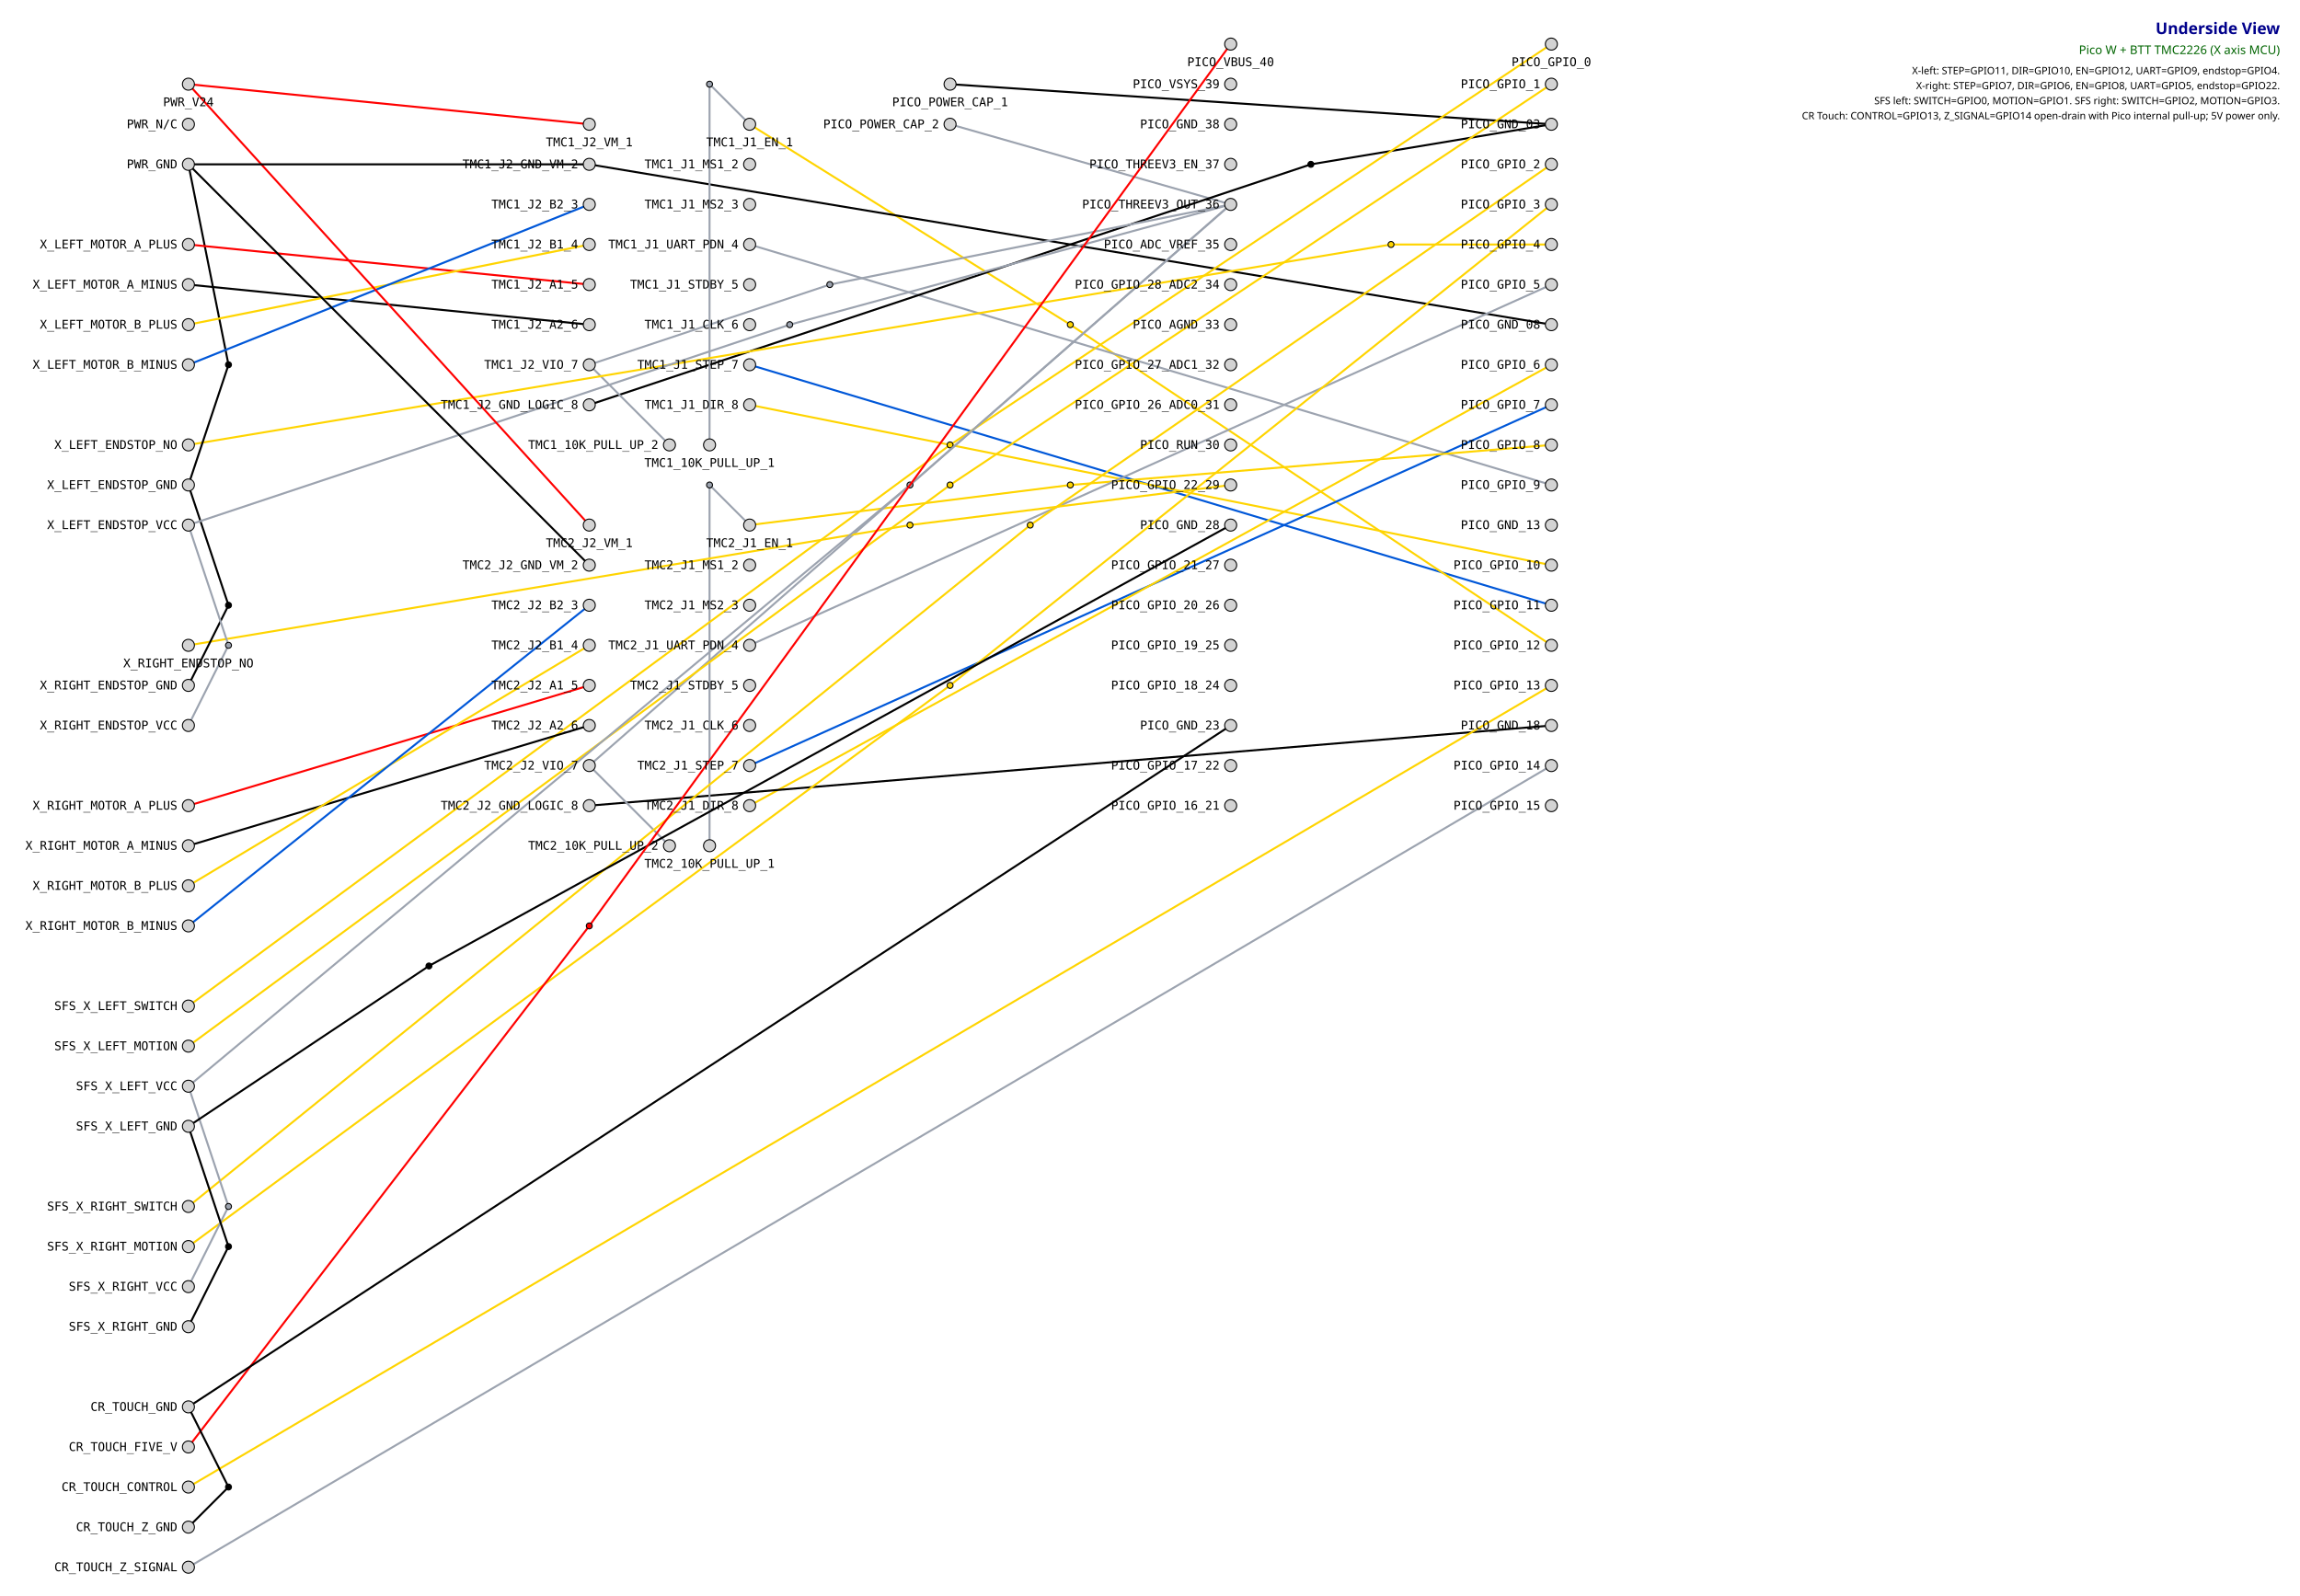
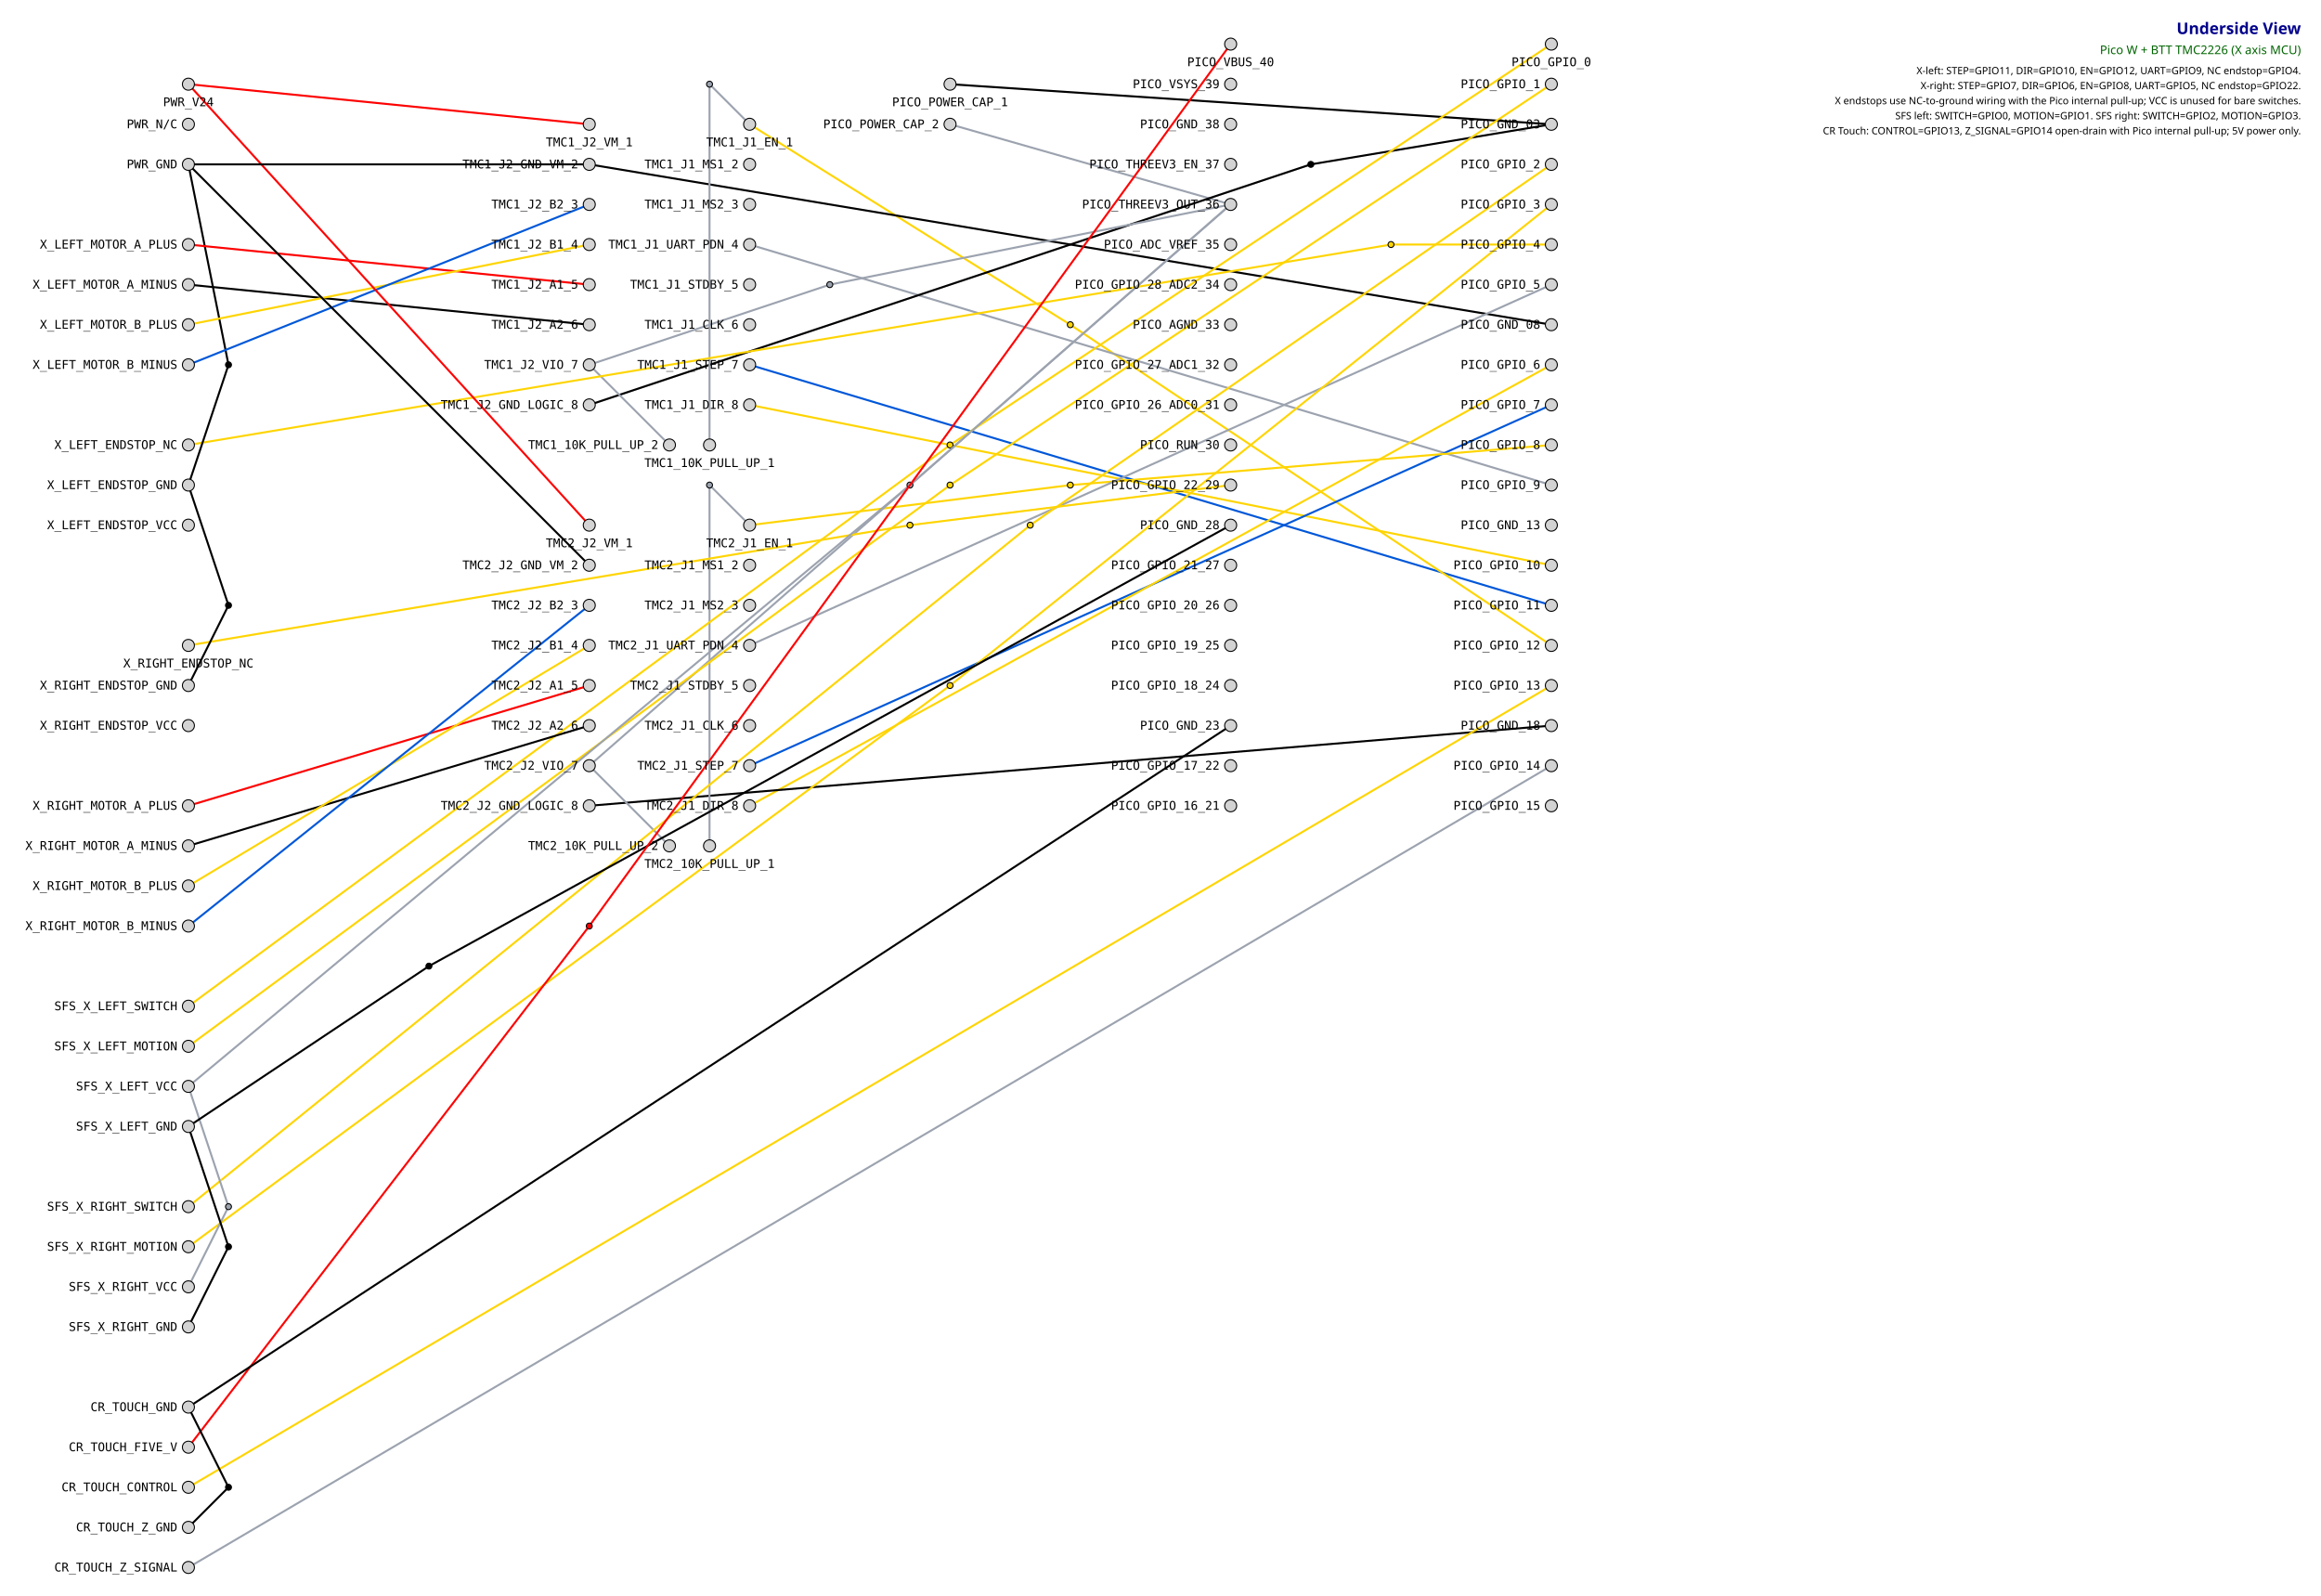
- <svg xmlns="http://www.w3.org/2000/svg" viewBox="-128 -4 2295 1592" width="100%" height="100%">
+ <svg xmlns="http://www.w3.org/2000/svg" viewBox="-128 -4 2316 1592" width="100%" height="100%">
  <line x1="1420" y1="120" x2="820" y2="80" stroke="#000000" stroke-width="2" />
  <line x1="820" y1="120" x2="1100" y2="200" stroke="#9ca3af" stroke-width="2" />
  <line x1="1420" y1="600" x2="620" y2="360" stroke="#0057d8" stroke-width="2" />
  <line x1="1420" y1="560" x2="620" y2="400" stroke="#ffd400" stroke-width="2" />
  <line x1="1420" y1="640" x2="940" y2="320" stroke="#ffd400" stroke-width="2" />
  <line x1="940" y1="320" x2="620" y2="120" stroke="#ffd400" stroke-width="2" />
  <circle cx="940" cy="320" r="3" fill="#ffd400" stroke="black" stroke-width="1" />
  <line x1="1420" y1="480" x2="620" y2="240" stroke="#9ca3af" stroke-width="2" />
  <line x1="1420" y1="120" x2="1180" y2="160" stroke="#000000" stroke-width="2" />
  <line x1="1180" y1="160" x2="460" y2="400" stroke="#000000" stroke-width="2" />
  <circle cx="1180" cy="160" r="3" fill="#000000" stroke="black" stroke-width="1" />
  <line x1="1420" y1="320" x2="460" y2="160" stroke="#000000" stroke-width="2" />
  <line x1="1100" y1="200" x2="700" y2="280" stroke="#9ca3af" stroke-width="2" />
  <line x1="700" y1="280" x2="460" y2="360" stroke="#9ca3af" stroke-width="2" />
  <circle cx="700" cy="280" r="3" fill="#9ca3af" stroke="black" stroke-width="1" />
  <line x1="460" y1="360" x2="540" y2="440" stroke="#9ca3af" stroke-width="2" />
  <line x1="580" y1="440" x2="580" y2="80" stroke="#9ca3af" stroke-width="2" />
  <line x1="580" y1="80" x2="620" y2="120" stroke="#9ca3af" stroke-width="2" />
  <circle cx="580" cy="80" r="3" fill="#9ca3af" stroke="black" stroke-width="1" />
  <line x1="1420" y1="400" x2="620" y2="760" stroke="#0057d8" stroke-width="2" />
  <line x1="1420" y1="360" x2="620" y2="800" stroke="#ffd400" stroke-width="2" />
  <line x1="1420" y1="440" x2="940" y2="480" stroke="#ffd400" stroke-width="2" />
  <line x1="940" y1="480" x2="620" y2="520" stroke="#ffd400" stroke-width="2" />
  <circle cx="940" cy="480" r="3" fill="#ffd400" stroke="black" stroke-width="1" />
  <line x1="1420" y1="280" x2="620" y2="640" stroke="#9ca3af" stroke-width="2" />
  <line x1="1420" y1="720" x2="460" y2="800" stroke="#000000" stroke-width="2" />
  <line x1="1100" y1="200" x2="460" y2="760" stroke="#9ca3af" stroke-width="2" />
  <line x1="460" y1="760" x2="540" y2="840" stroke="#9ca3af" stroke-width="2" />
  <line x1="580" y1="840" x2="580" y2="480" stroke="#9ca3af" stroke-width="2" />
  <line x1="580" y1="480" x2="620" y2="520" stroke="#9ca3af" stroke-width="2" />
  <circle cx="580" cy="480" r="3" fill="#9ca3af" stroke="black" stroke-width="1" />
  <line x1="1420" y1="240" x2="1260" y2="240" stroke="#ffd400" stroke-width="2" />
  <line x1="1260" y1="240" x2="60" y2="440" stroke="#ffd400" stroke-width="2" />
  <circle cx="1260" cy="240" r="3" fill="#ffd400" stroke="black" stroke-width="1" />
  <line x1="1100" y1="480" x2="780" y2="520" stroke="#ffd400" stroke-width="2" />
  <line x1="780" y1="520" x2="60" y2="640" stroke="#ffd400" stroke-width="2" />
  <circle cx="780" cy="520" r="3" fill="#ffd400" stroke="black" stroke-width="1" />
  <line x1="60" y1="160" x2="100" y2="360" stroke="#000000" stroke-width="2" />
  <line x1="100" y1="360" x2="60" y2="480" stroke="#000000" stroke-width="2" />
  <circle cx="100" cy="360" r="3" fill="#000000" stroke="black" stroke-width="1" />
  <line x1="60" y1="480" x2="100" y2="600" stroke="#000000" stroke-width="2" />
  <line x1="100" y1="600" x2="60" y2="680" stroke="#000000" stroke-width="2" />
  <circle cx="100" cy="600" r="3" fill="#000000" stroke="black" stroke-width="1" />
-   <line x1="60" y1="520" x2="660" y2="320" stroke="#9ca3af" stroke-width="2" />
-   <line x1="660" y1="320" x2="1100" y2="200" stroke="#9ca3af" stroke-width="2" />
-   <circle cx="660" cy="320" r="3" fill="#9ca3af" stroke="black" stroke-width="1" />
-   <line x1="60" y1="720" x2="100" y2="640" stroke="#9ca3af" stroke-width="2" />
-   <line x1="100" y1="640" x2="60" y2="520" stroke="#9ca3af" stroke-width="2" />
-   <circle cx="100" cy="640" r="3" fill="#9ca3af" stroke="black" stroke-width="1" />
  <line x1="1420" y1="40" x2="820" y2="440" stroke="#ffd400" stroke-width="2" />
  <line x1="820" y1="440" x2="60" y2="1000" stroke="#ffd400" stroke-width="2" />
  <circle cx="820" cy="440" r="3" fill="#ffd400" stroke="black" stroke-width="1" />
  <line x1="1420" y1="80" x2="820" y2="480" stroke="#ffd400" stroke-width="2" />
  <line x1="820" y1="480" x2="60" y2="1040" stroke="#ffd400" stroke-width="2" />
  <circle cx="820" cy="480" r="3" fill="#ffd400" stroke="black" stroke-width="1" />
  <line x1="1420" y1="160" x2="900" y2="520" stroke="#ffd400" stroke-width="2" />
  <line x1="900" y1="520" x2="60" y2="1200" stroke="#ffd400" stroke-width="2" />
  <circle cx="900" cy="520" r="3" fill="#ffd400" stroke="black" stroke-width="1" />
  <line x1="1420" y1="200" x2="820" y2="680" stroke="#ffd400" stroke-width="2" />
  <line x1="820" y1="680" x2="60" y2="1240" stroke="#ffd400" stroke-width="2" />
  <circle cx="820" cy="680" r="3" fill="#ffd400" stroke="black" stroke-width="1" />
  <line x1="1100" y1="200" x2="780" y2="480" stroke="#9ca3af" stroke-width="2" />
  <line x1="780" y1="480" x2="60" y2="1080" stroke="#9ca3af" stroke-width="2" />
  <circle cx="780" cy="480" r="3" fill="#9ca3af" stroke="black" stroke-width="1" />
  <line x1="60" y1="1280" x2="100" y2="1200" stroke="#9ca3af" stroke-width="2" />
  <line x1="100" y1="1200" x2="60" y2="1080" stroke="#9ca3af" stroke-width="2" />
  <circle cx="100" cy="1200" r="3" fill="#9ca3af" stroke="black" stroke-width="1" />
  <line x1="1100" y1="520" x2="300" y2="960" stroke="#000000" stroke-width="2" />
  <line x1="300" y1="960" x2="60" y2="1120" stroke="#000000" stroke-width="2" />
  <circle cx="300" cy="960" r="3" fill="#000000" stroke="black" stroke-width="1" />
  <line x1="60" y1="1320" x2="100" y2="1240" stroke="#000000" stroke-width="2" />
  <line x1="100" y1="1240" x2="60" y2="1120" stroke="#000000" stroke-width="2" />
  <circle cx="100" cy="1240" r="3" fill="#000000" stroke="black" stroke-width="1" />
  <line x1="1420" y1="680" x2="60" y2="1480" stroke="#ffd400" stroke-width="2" />
  <line x1="1420" y1="760" x2="60" y2="1560" stroke="#9ca3af" stroke-width="2" />
  <line x1="1100" y1="40" x2="460" y2="920" stroke="#ff0000" stroke-width="2" />
  <line x1="460" y1="920" x2="60" y2="1440" stroke="#ff0000" stroke-width="2" />
  <circle cx="460" cy="920" r="3" fill="#ff0000" stroke="black" stroke-width="1" />
  <line x1="1100" y1="720" x2="60" y2="1400" stroke="#000000" stroke-width="2" />
  <line x1="60" y1="1520" x2="100" y2="1480" stroke="#000000" stroke-width="2" />
  <line x1="100" y1="1480" x2="60" y2="1400" stroke="#000000" stroke-width="2" />
  <circle cx="100" cy="1480" r="3" fill="#000000" stroke="black" stroke-width="1" />
  <line x1="60" y1="240" x2="460" y2="280" stroke="#ff0000" stroke-width="2" />
  <line x1="60" y1="280" x2="460" y2="320" stroke="#000000" stroke-width="2" />
  <line x1="60" y1="320" x2="460" y2="240" stroke="#ffd400" stroke-width="2" />
  <line x1="60" y1="360" x2="460" y2="200" stroke="#0057d8" stroke-width="2" />
  <line x1="60" y1="800" x2="460" y2="680" stroke="#ff0000" stroke-width="2" />
  <line x1="60" y1="840" x2="460" y2="720" stroke="#000000" stroke-width="2" />
  <line x1="60" y1="880" x2="460" y2="640" stroke="#ffd400" stroke-width="2" />
  <line x1="60" y1="920" x2="460" y2="600" stroke="#0057d8" stroke-width="2" />
  <line x1="60" y1="80" x2="460" y2="120" stroke="#ff0000" stroke-width="2" />
  <line x1="60" y1="80" x2="460" y2="520" stroke="#ff0000" stroke-width="2" />
  <line x1="60" y1="160" x2="460" y2="160" stroke="#000000" stroke-width="2" />
  <line x1="60" y1="160" x2="460" y2="560" stroke="#000000" stroke-width="2" />
  <circle cx="1420" cy="40" r="6" fill="lightgray" stroke="black" />
  <text x="1420" y="62" font-size="12px" font-family="monospace" text-anchor="middle">PICO_GPIO_0</text>
  <circle cx="1420" cy="80" r="6" fill="lightgray" stroke="black" />
  <text x="1409" y="84" font-size="12px" font-family="monospace" text-anchor="end">PICO_GPIO_1</text>
  <circle cx="1420" cy="120" r="6" fill="lightgray" stroke="black" />
  <text x="1409" y="124" font-size="12px" font-family="monospace" text-anchor="end">PICO_GND_03</text>
  <circle cx="1420" cy="160" r="6" fill="lightgray" stroke="black" />
  <text x="1409" y="164" font-size="12px" font-family="monospace" text-anchor="end">PICO_GPIO_2</text>
  <circle cx="1420" cy="200" r="6" fill="lightgray" stroke="black" />
  <text x="1409" y="204" font-size="12px" font-family="monospace" text-anchor="end">PICO_GPIO_3</text>
  <circle cx="1420" cy="240" r="6" fill="lightgray" stroke="black" />
  <text x="1409" y="244" font-size="12px" font-family="monospace" text-anchor="end">PICO_GPIO_4</text>
  <circle cx="1420" cy="280" r="6" fill="lightgray" stroke="black" />
  <text x="1409" y="284" font-size="12px" font-family="monospace" text-anchor="end">PICO_GPIO_5</text>
  <circle cx="1420" cy="320" r="6" fill="lightgray" stroke="black" />
  <text x="1409" y="324" font-size="12px" font-family="monospace" text-anchor="end">PICO_GND_08</text>
  <circle cx="1420" cy="360" r="6" fill="lightgray" stroke="black" />
  <text x="1409" y="364" font-size="12px" font-family="monospace" text-anchor="end">PICO_GPIO_6</text>
  <circle cx="1420" cy="400" r="6" fill="lightgray" stroke="black" />
  <text x="1409" y="404" font-size="12px" font-family="monospace" text-anchor="end">PICO_GPIO_7</text>
  <circle cx="1420" cy="440" r="6" fill="lightgray" stroke="black" />
  <text x="1409" y="444" font-size="12px" font-family="monospace" text-anchor="end">PICO_GPIO_8</text>
  <circle cx="1420" cy="480" r="6" fill="lightgray" stroke="black" />
  <text x="1409" y="484" font-size="12px" font-family="monospace" text-anchor="end">PICO_GPIO_9</text>
  <circle cx="1420" cy="520" r="6" fill="lightgray" stroke="black" />
  <text x="1409" y="524" font-size="12px" font-family="monospace" text-anchor="end">PICO_GND_13</text>
  <circle cx="1420" cy="560" r="6" fill="lightgray" stroke="black" />
  <text x="1409" y="564" font-size="12px" font-family="monospace" text-anchor="end">PICO_GPIO_10</text>
  <circle cx="1420" cy="600" r="6" fill="lightgray" stroke="black" />
  <text x="1409" y="604" font-size="12px" font-family="monospace" text-anchor="end">PICO_GPIO_11</text>
  <circle cx="1420" cy="640" r="6" fill="lightgray" stroke="black" />
  <text x="1409" y="644" font-size="12px" font-family="monospace" text-anchor="end">PICO_GPIO_12</text>
  <circle cx="1420" cy="680" r="6" fill="lightgray" stroke="black" />
  <text x="1409" y="684" font-size="12px" font-family="monospace" text-anchor="end">PICO_GPIO_13</text>
  <circle cx="1420" cy="720" r="6" fill="lightgray" stroke="black" />
  <text x="1409" y="724" font-size="12px" font-family="monospace" text-anchor="end">PICO_GND_18</text>
  <circle cx="1420" cy="760" r="6" fill="lightgray" stroke="black" />
  <text x="1409" y="764" font-size="12px" font-family="monospace" text-anchor="end">PICO_GPIO_14</text>
  <circle cx="1420" cy="800" r="6" fill="lightgray" stroke="black" />
  <text x="1409" y="804" font-size="12px" font-family="monospace" text-anchor="end">PICO_GPIO_15</text>
  <circle cx="1100" cy="40" r="6" fill="lightgray" stroke="black" />
  <text x="1100" y="62" font-size="12px" font-family="monospace" text-anchor="middle">PICO_VBUS_40</text>
  <circle cx="1100" cy="80" r="6" fill="lightgray" stroke="black" />
  <text x="1089" y="84" font-size="12px" font-family="monospace" text-anchor="end">PICO_VSYS_39</text>
  <circle cx="1100" cy="120" r="6" fill="lightgray" stroke="black" />
  <text x="1089" y="124" font-size="12px" font-family="monospace" text-anchor="end">PICO_GND_38</text>
  <circle cx="1100" cy="160" r="6" fill="lightgray" stroke="black" />
  <text x="1089" y="164" font-size="12px" font-family="monospace" text-anchor="end">PICO_THREEV3_EN_37</text>
  <circle cx="1100" cy="200" r="6" fill="lightgray" stroke="black" />
  <text x="1089" y="204" font-size="12px" font-family="monospace" text-anchor="end">PICO_THREEV3_OUT_36</text>
  <circle cx="1100" cy="240" r="6" fill="lightgray" stroke="black" />
  <text x="1089" y="244" font-size="12px" font-family="monospace" text-anchor="end">PICO_ADC_VREF_35</text>
  <circle cx="1100" cy="280" r="6" fill="lightgray" stroke="black" />
  <text x="1089" y="284" font-size="12px" font-family="monospace" text-anchor="end">PICO_GPIO_28_ADC2_34</text>
  <circle cx="1100" cy="320" r="6" fill="lightgray" stroke="black" />
  <text x="1089" y="324" font-size="12px" font-family="monospace" text-anchor="end">PICO_AGND_33</text>
  <circle cx="1100" cy="360" r="6" fill="lightgray" stroke="black" />
  <text x="1089" y="364" font-size="12px" font-family="monospace" text-anchor="end">PICO_GPIO_27_ADC1_32</text>
  <circle cx="1100" cy="400" r="6" fill="lightgray" stroke="black" />
  <text x="1089" y="404" font-size="12px" font-family="monospace" text-anchor="end">PICO_GPIO_26_ADC0_31</text>
  <circle cx="1100" cy="440" r="6" fill="lightgray" stroke="black" />
  <text x="1089" y="444" font-size="12px" font-family="monospace" text-anchor="end">PICO_RUN_30</text>
  <circle cx="1100" cy="480" r="6" fill="lightgray" stroke="black" />
  <text x="1089" y="484" font-size="12px" font-family="monospace" text-anchor="end">PICO_GPIO_22_29</text>
  <circle cx="1100" cy="520" r="6" fill="lightgray" stroke="black" />
  <text x="1089" y="524" font-size="12px" font-family="monospace" text-anchor="end">PICO_GND_28</text>
  <circle cx="1100" cy="560" r="6" fill="lightgray" stroke="black" />
  <text x="1089" y="564" font-size="12px" font-family="monospace" text-anchor="end">PICO_GPIO_21_27</text>
  <circle cx="1100" cy="600" r="6" fill="lightgray" stroke="black" />
  <text x="1089" y="604" font-size="12px" font-family="monospace" text-anchor="end">PICO_GPIO_20_26</text>
  <circle cx="1100" cy="640" r="6" fill="lightgray" stroke="black" />
  <text x="1089" y="644" font-size="12px" font-family="monospace" text-anchor="end">PICO_GPIO_19_25</text>
  <circle cx="1100" cy="680" r="6" fill="lightgray" stroke="black" />
  <text x="1089" y="684" font-size="12px" font-family="monospace" text-anchor="end">PICO_GPIO_18_24</text>
  <circle cx="1100" cy="720" r="6" fill="lightgray" stroke="black" />
  <text x="1089" y="724" font-size="12px" font-family="monospace" text-anchor="end">PICO_GND_23</text>
  <circle cx="1100" cy="760" r="6" fill="lightgray" stroke="black" />
  <text x="1089" y="764" font-size="12px" font-family="monospace" text-anchor="end">PICO_GPIO_17_22</text>
  <circle cx="1100" cy="800" r="6" fill="lightgray" stroke="black" />
  <text x="1089" y="804" font-size="12px" font-family="monospace" text-anchor="end">PICO_GPIO_16_21</text>
  <circle cx="620" cy="120" r="6" fill="lightgray" stroke="black" />
  <text x="620" y="142" font-size="12px" font-family="monospace" text-anchor="middle">TMC1_J1_EN_1</text>
  <circle cx="620" cy="160" r="6" fill="lightgray" stroke="black" />
  <text x="609" y="164" font-size="12px" font-family="monospace" text-anchor="end">TMC1_J1_MS1_2</text>
  <circle cx="620" cy="200" r="6" fill="lightgray" stroke="black" />
  <text x="609" y="204" font-size="12px" font-family="monospace" text-anchor="end">TMC1_J1_MS2_3</text>
  <circle cx="620" cy="240" r="6" fill="lightgray" stroke="black" />
  <text x="609" y="244" font-size="12px" font-family="monospace" text-anchor="end">TMC1_J1_UART_PDN_4</text>
  <circle cx="620" cy="280" r="6" fill="lightgray" stroke="black" />
  <text x="609" y="284" font-size="12px" font-family="monospace" text-anchor="end">TMC1_J1_STDBY_5</text>
  <circle cx="620" cy="320" r="6" fill="lightgray" stroke="black" />
  <text x="609" y="324" font-size="12px" font-family="monospace" text-anchor="end">TMC1_J1_CLK_6</text>
  <circle cx="620" cy="360" r="6" fill="lightgray" stroke="black" />
  <text x="609" y="364" font-size="12px" font-family="monospace" text-anchor="end">TMC1_J1_STEP_7</text>
  <circle cx="620" cy="400" r="6" fill="lightgray" stroke="black" />
  <text x="609" y="404" font-size="12px" font-family="monospace" text-anchor="end">TMC1_J1_DIR_8</text>
  <circle cx="460" cy="120" r="6" fill="lightgray" stroke="black" />
  <text x="460" y="142" font-size="12px" font-family="monospace" text-anchor="middle">TMC1_J2_VM_1</text>
  <circle cx="460" cy="160" r="6" fill="lightgray" stroke="black" />
  <text x="449" y="164" font-size="12px" font-family="monospace" text-anchor="end">TMC1_J2_GND_VM_2</text>
  <circle cx="460" cy="200" r="6" fill="lightgray" stroke="black" />
  <text x="449" y="204" font-size="12px" font-family="monospace" text-anchor="end">TMC1_J2_B2_3</text>
  <circle cx="460" cy="240" r="6" fill="lightgray" stroke="black" />
  <text x="449" y="244" font-size="12px" font-family="monospace" text-anchor="end">TMC1_J2_B1_4</text>
  <circle cx="460" cy="280" r="6" fill="lightgray" stroke="black" />
  <text x="449" y="284" font-size="12px" font-family="monospace" text-anchor="end">TMC1_J2_A1_5</text>
  <circle cx="460" cy="320" r="6" fill="lightgray" stroke="black" />
  <text x="449" y="324" font-size="12px" font-family="monospace" text-anchor="end">TMC1_J2_A2_6</text>
  <circle cx="460" cy="360" r="6" fill="lightgray" stroke="black" />
  <text x="449" y="364" font-size="12px" font-family="monospace" text-anchor="end">TMC1_J2_VIO_7</text>
  <circle cx="460" cy="400" r="6" fill="lightgray" stroke="black" />
  <text x="449" y="404" font-size="12px" font-family="monospace" text-anchor="end">TMC1_J2_GND_LOGIC_8</text>
  <circle cx="620" cy="520" r="6" fill="lightgray" stroke="black" />
  <text x="620" y="542" font-size="12px" font-family="monospace" text-anchor="middle">TMC2_J1_EN_1</text>
  <circle cx="620" cy="560" r="6" fill="lightgray" stroke="black" />
  <text x="609" y="564" font-size="12px" font-family="monospace" text-anchor="end">TMC2_J1_MS1_2</text>
  <circle cx="620" cy="600" r="6" fill="lightgray" stroke="black" />
  <text x="609" y="604" font-size="12px" font-family="monospace" text-anchor="end">TMC2_J1_MS2_3</text>
  <circle cx="620" cy="640" r="6" fill="lightgray" stroke="black" />
  <text x="609" y="644" font-size="12px" font-family="monospace" text-anchor="end">TMC2_J1_UART_PDN_4</text>
  <circle cx="620" cy="680" r="6" fill="lightgray" stroke="black" />
  <text x="609" y="684" font-size="12px" font-family="monospace" text-anchor="end">TMC2_J1_STDBY_5</text>
  <circle cx="620" cy="720" r="6" fill="lightgray" stroke="black" />
  <text x="609" y="724" font-size="12px" font-family="monospace" text-anchor="end">TMC2_J1_CLK_6</text>
  <circle cx="620" cy="760" r="6" fill="lightgray" stroke="black" />
  <text x="609" y="764" font-size="12px" font-family="monospace" text-anchor="end">TMC2_J1_STEP_7</text>
  <circle cx="620" cy="800" r="6" fill="lightgray" stroke="black" />
  <text x="609" y="804" font-size="12px" font-family="monospace" text-anchor="end">TMC2_J1_DIR_8</text>
  <circle cx="460" cy="520" r="6" fill="lightgray" stroke="black" />
  <text x="460" y="542" font-size="12px" font-family="monospace" text-anchor="middle">TMC2_J2_VM_1</text>
  <circle cx="460" cy="560" r="6" fill="lightgray" stroke="black" />
  <text x="449" y="564" font-size="12px" font-family="monospace" text-anchor="end">TMC2_J2_GND_VM_2</text>
  <circle cx="460" cy="600" r="6" fill="lightgray" stroke="black" />
  <text x="449" y="604" font-size="12px" font-family="monospace" text-anchor="end">TMC2_J2_B2_3</text>
  <circle cx="460" cy="640" r="6" fill="lightgray" stroke="black" />
  <text x="449" y="644" font-size="12px" font-family="monospace" text-anchor="end">TMC2_J2_B1_4</text>
  <circle cx="460" cy="680" r="6" fill="lightgray" stroke="black" />
  <text x="449" y="684" font-size="12px" font-family="monospace" text-anchor="end">TMC2_J2_A1_5</text>
  <circle cx="460" cy="720" r="6" fill="lightgray" stroke="black" />
  <text x="449" y="724" font-size="12px" font-family="monospace" text-anchor="end">TMC2_J2_A2_6</text>
  <circle cx="460" cy="760" r="6" fill="lightgray" stroke="black" />
  <text x="449" y="764" font-size="12px" font-family="monospace" text-anchor="end">TMC2_J2_VIO_7</text>
  <circle cx="460" cy="800" r="6" fill="lightgray" stroke="black" />
  <text x="449" y="804" font-size="12px" font-family="monospace" text-anchor="end">TMC2_J2_GND_LOGIC_8</text>
  <circle cx="580" cy="440" r="6" fill="lightgray" stroke="black" />
  <text x="580" y="462" font-size="12px" font-family="monospace" text-anchor="middle">TMC1_10K_PULL_UP_1</text>
  <circle cx="540" cy="440" r="6" fill="lightgray" stroke="black" />
  <text x="529" y="444" font-size="12px" font-family="monospace" text-anchor="end">TMC1_10K_PULL_UP_2</text>
  <circle cx="580" cy="840" r="6" fill="lightgray" stroke="black" />
  <text x="580" y="862" font-size="12px" font-family="monospace" text-anchor="middle">TMC2_10K_PULL_UP_1</text>
  <circle cx="540" cy="840" r="6" fill="lightgray" stroke="black" />
  <text x="529" y="844" font-size="12px" font-family="monospace" text-anchor="end">TMC2_10K_PULL_UP_2</text>
  <circle cx="820" cy="80" r="6" fill="lightgray" stroke="black" />
  <text x="820" y="102" font-size="12px" font-family="monospace" text-anchor="middle">PICO_POWER_CAP_1</text>
  <circle cx="820" cy="120" r="6" fill="lightgray" stroke="black" />
  <text x="809" y="124" font-size="12px" font-family="monospace" text-anchor="end">PICO_POWER_CAP_2</text>
  <circle cx="60" cy="80" r="6" fill="lightgray" stroke="black" />
  <text x="60" y="102" font-size="12px" font-family="monospace" text-anchor="middle">PWR_V24</text>
  <circle cx="60" cy="120" r="6" fill="lightgray" stroke="black" />
  <text x="49" y="124" font-size="12px" font-family="monospace" text-anchor="end">PWR_N/C</text>
  <circle cx="60" cy="160" r="6" fill="lightgray" stroke="black" />
  <text x="49" y="164" font-size="12px" font-family="monospace" text-anchor="end">PWR_GND</text>
  <circle cx="60" cy="240" r="6" fill="lightgray" stroke="black" />
  <text x="49" y="244" font-size="12px" font-family="monospace" text-anchor="end">X_LEFT_MOTOR_A_PLUS</text>
  <circle cx="60" cy="280" r="6" fill="lightgray" stroke="black" />
  <text x="49" y="284" font-size="12px" font-family="monospace" text-anchor="end">X_LEFT_MOTOR_A_MINUS</text>
  <circle cx="60" cy="320" r="6" fill="lightgray" stroke="black" />
  <text x="49" y="324" font-size="12px" font-family="monospace" text-anchor="end">X_LEFT_MOTOR_B_PLUS</text>
  <circle cx="60" cy="360" r="6" fill="lightgray" stroke="black" />
  <text x="49" y="364" font-size="12px" font-family="monospace" text-anchor="end">X_LEFT_MOTOR_B_MINUS</text>
  <circle cx="60" cy="440" r="6" fill="lightgray" stroke="black" />
-   <text x="49" y="444" font-size="12px" font-family="monospace" text-anchor="end">X_LEFT_ENDSTOP_NO</text>
+   <text x="49" y="444" font-size="12px" font-family="monospace" text-anchor="end">X_LEFT_ENDSTOP_NC</text>
  <circle cx="60" cy="480" r="6" fill="lightgray" stroke="black" />
  <text x="49" y="484" font-size="12px" font-family="monospace" text-anchor="end">X_LEFT_ENDSTOP_GND</text>
  <circle cx="60" cy="520" r="6" fill="lightgray" stroke="black" />
  <text x="49" y="524" font-size="12px" font-family="monospace" text-anchor="end">X_LEFT_ENDSTOP_VCC</text>
  <circle cx="60" cy="800" r="6" fill="lightgray" stroke="black" />
  <text x="49" y="804" font-size="12px" font-family="monospace" text-anchor="end">X_RIGHT_MOTOR_A_PLUS</text>
  <circle cx="60" cy="840" r="6" fill="lightgray" stroke="black" />
  <text x="49" y="844" font-size="12px" font-family="monospace" text-anchor="end">X_RIGHT_MOTOR_A_MINUS</text>
  <circle cx="60" cy="880" r="6" fill="lightgray" stroke="black" />
  <text x="49" y="884" font-size="12px" font-family="monospace" text-anchor="end">X_RIGHT_MOTOR_B_PLUS</text>
  <circle cx="60" cy="920" r="6" fill="lightgray" stroke="black" />
  <text x="49" y="924" font-size="12px" font-family="monospace" text-anchor="end">X_RIGHT_MOTOR_B_MINUS</text>
  <circle cx="60" cy="640" r="6" fill="lightgray" stroke="black" />
-   <text x="60" y="662" font-size="12px" font-family="monospace" text-anchor="middle">X_RIGHT_ENDSTOP_NO</text>
+   <text x="60" y="662" font-size="12px" font-family="monospace" text-anchor="middle">X_RIGHT_ENDSTOP_NC</text>
  <circle cx="60" cy="680" r="6" fill="lightgray" stroke="black" />
  <text x="49" y="684" font-size="12px" font-family="monospace" text-anchor="end">X_RIGHT_ENDSTOP_GND</text>
  <circle cx="60" cy="720" r="6" fill="lightgray" stroke="black" />
  <text x="49" y="724" font-size="12px" font-family="monospace" text-anchor="end">X_RIGHT_ENDSTOP_VCC</text>
  <circle cx="60" cy="1000" r="6" fill="lightgray" stroke="black" />
  <text x="49" y="1004" font-size="12px" font-family="monospace" text-anchor="end">SFS_X_LEFT_SWITCH</text>
  <circle cx="60" cy="1040" r="6" fill="lightgray" stroke="black" />
  <text x="49" y="1044" font-size="12px" font-family="monospace" text-anchor="end">SFS_X_LEFT_MOTION</text>
  <circle cx="60" cy="1080" r="6" fill="lightgray" stroke="black" />
  <text x="49" y="1084" font-size="12px" font-family="monospace" text-anchor="end">SFS_X_LEFT_VCC</text>
  <circle cx="60" cy="1120" r="6" fill="lightgray" stroke="black" />
  <text x="49" y="1124" font-size="12px" font-family="monospace" text-anchor="end">SFS_X_LEFT_GND</text>
  <circle cx="60" cy="1200" r="6" fill="lightgray" stroke="black" />
  <text x="49" y="1204" font-size="12px" font-family="monospace" text-anchor="end">SFS_X_RIGHT_SWITCH</text>
  <circle cx="60" cy="1240" r="6" fill="lightgray" stroke="black" />
  <text x="49" y="1244" font-size="12px" font-family="monospace" text-anchor="end">SFS_X_RIGHT_MOTION</text>
  <circle cx="60" cy="1280" r="6" fill="lightgray" stroke="black" />
  <text x="49" y="1284" font-size="12px" font-family="monospace" text-anchor="end">SFS_X_RIGHT_VCC</text>
  <circle cx="60" cy="1320" r="6" fill="lightgray" stroke="black" />
  <text x="49" y="1324" font-size="12px" font-family="monospace" text-anchor="end">SFS_X_RIGHT_GND</text>
  <circle cx="60" cy="1400" r="6" fill="lightgray" stroke="black" />
  <text x="49" y="1404" font-size="12px" font-family="monospace" text-anchor="end">CR_TOUCH_GND</text>
  <circle cx="60" cy="1440" r="6" fill="lightgray" stroke="black" />
  <text x="49" y="1444" font-size="12px" font-family="monospace" text-anchor="end">CR_TOUCH_FIVE_V</text>
  <circle cx="60" cy="1480" r="6" fill="lightgray" stroke="black" />
  <text x="49" y="1484" font-size="12px" font-family="monospace" text-anchor="end">CR_TOUCH_CONTROL</text>
  <circle cx="60" cy="1520" r="6" fill="lightgray" stroke="black" />
  <text x="49" y="1524" font-size="12px" font-family="monospace" text-anchor="end">CR_TOUCH_Z_GND</text>
  <circle cx="60" cy="1560" r="6" fill="lightgray" stroke="black" />
  <text x="49" y="1564" font-size="12px" font-family="monospace" text-anchor="end">CR_TOUCH_Z_SIGNAL</text>
-   <text x="2147" y="30" font-size="16px" font-family="sans-serif" font-weight="bold" text-anchor="end" fill="darkblue">Underside View</text>
-   <text x="2147" y="50" font-size="12px" font-family="sans-serif" text-anchor="end" fill="darkgreen">Pico W + BTT TMC2226 (X axis MCU)</text>
-   <text x="2147" y="70" font-size="10px" font-family="sans-serif" text-anchor="end" fill="black">X-left: STEP=GPIO11, DIR=GPIO10, EN=GPIO12, UART=GPIO9, endstop=GPIO4.</text>
-   <text x="2147" y="85" font-size="10px" font-family="sans-serif" text-anchor="end" fill="black">X-right: STEP=GPIO7, DIR=GPIO6, EN=GPIO8, UART=GPIO5, endstop=GPIO22.</text>
-   <text x="2147" y="100" font-size="10px" font-family="sans-serif" text-anchor="end" fill="black">SFS left: SWITCH=GPIO0, MOTION=GPIO1. SFS right: SWITCH=GPIO2, MOTION=GPIO3.</text>
-   <text x="2147" y="115" font-size="10px" font-family="sans-serif" text-anchor="end" fill="black">CR Touch: CONTROL=GPIO13, Z_SIGNAL=GPIO14 open-drain with Pico internal pull-up; 5V power only.</text>
+   <text x="2168" y="30" font-size="16px" font-family="sans-serif" font-weight="bold" text-anchor="end" fill="darkblue">Underside View</text>
+   <text x="2168" y="50" font-size="12px" font-family="sans-serif" text-anchor="end" fill="darkgreen">Pico W + BTT TMC2226 (X axis MCU)</text>
+   <text x="2168" y="70" font-size="10px" font-family="sans-serif" text-anchor="end" fill="black">X-left: STEP=GPIO11, DIR=GPIO10, EN=GPIO12, UART=GPIO9, NC endstop=GPIO4.</text>
+   <text x="2168" y="85" font-size="10px" font-family="sans-serif" text-anchor="end" fill="black">X-right: STEP=GPIO7, DIR=GPIO6, EN=GPIO8, UART=GPIO5, NC endstop=GPIO22.</text>
+   <text x="2168" y="100" font-size="10px" font-family="sans-serif" text-anchor="end" fill="black">X endstops use NC-to-ground wiring with the Pico internal pull-up; VCC is unused for bare switches.</text>
+   <text x="2168" y="115" font-size="10px" font-family="sans-serif" text-anchor="end" fill="black">SFS left: SWITCH=GPIO0, MOTION=GPIO1. SFS right: SWITCH=GPIO2, MOTION=GPIO3.</text>
+   <text x="2168" y="130" font-size="10px" font-family="sans-serif" text-anchor="end" fill="black">CR Touch: CONTROL=GPIO13, Z_SIGNAL=GPIO14 open-drain with Pico internal pull-up; 5V power only.</text>
</svg>
